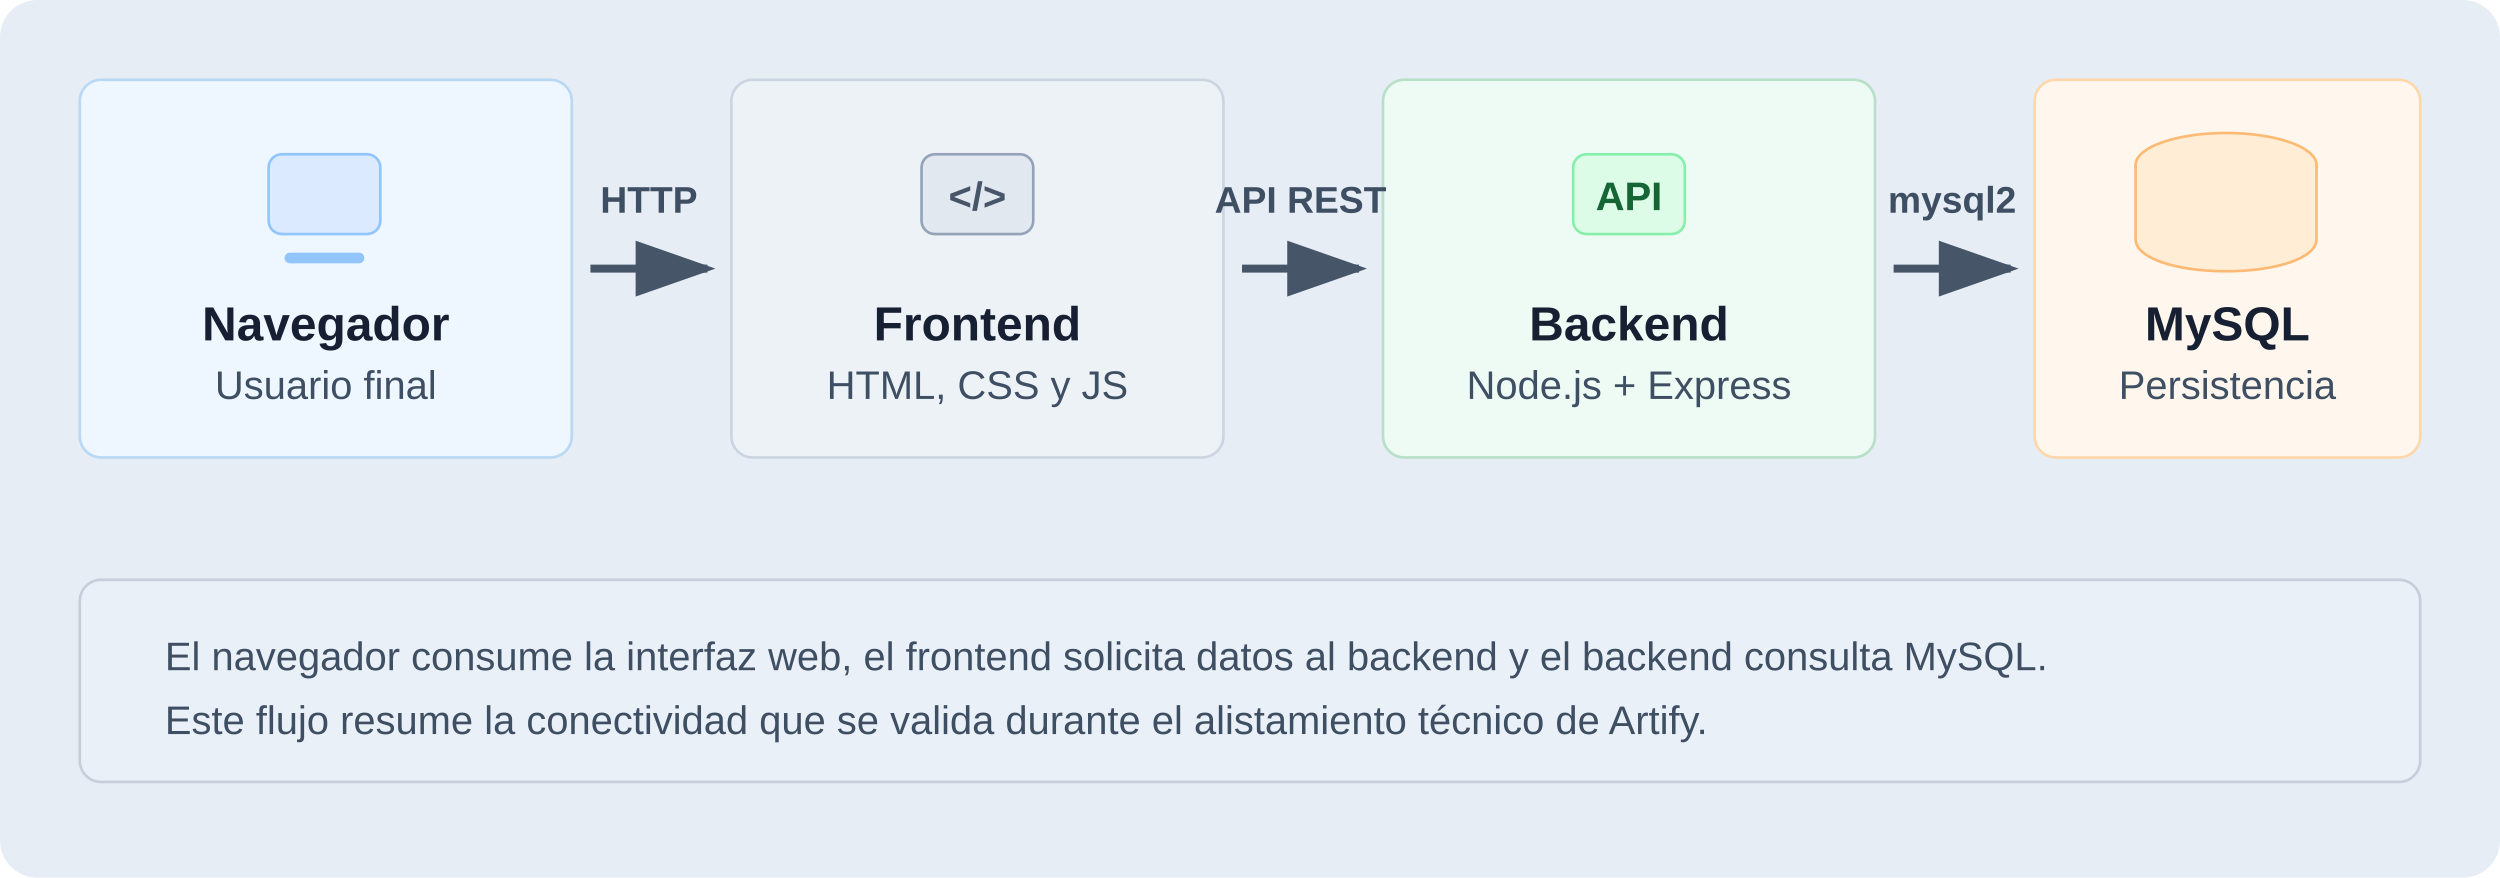
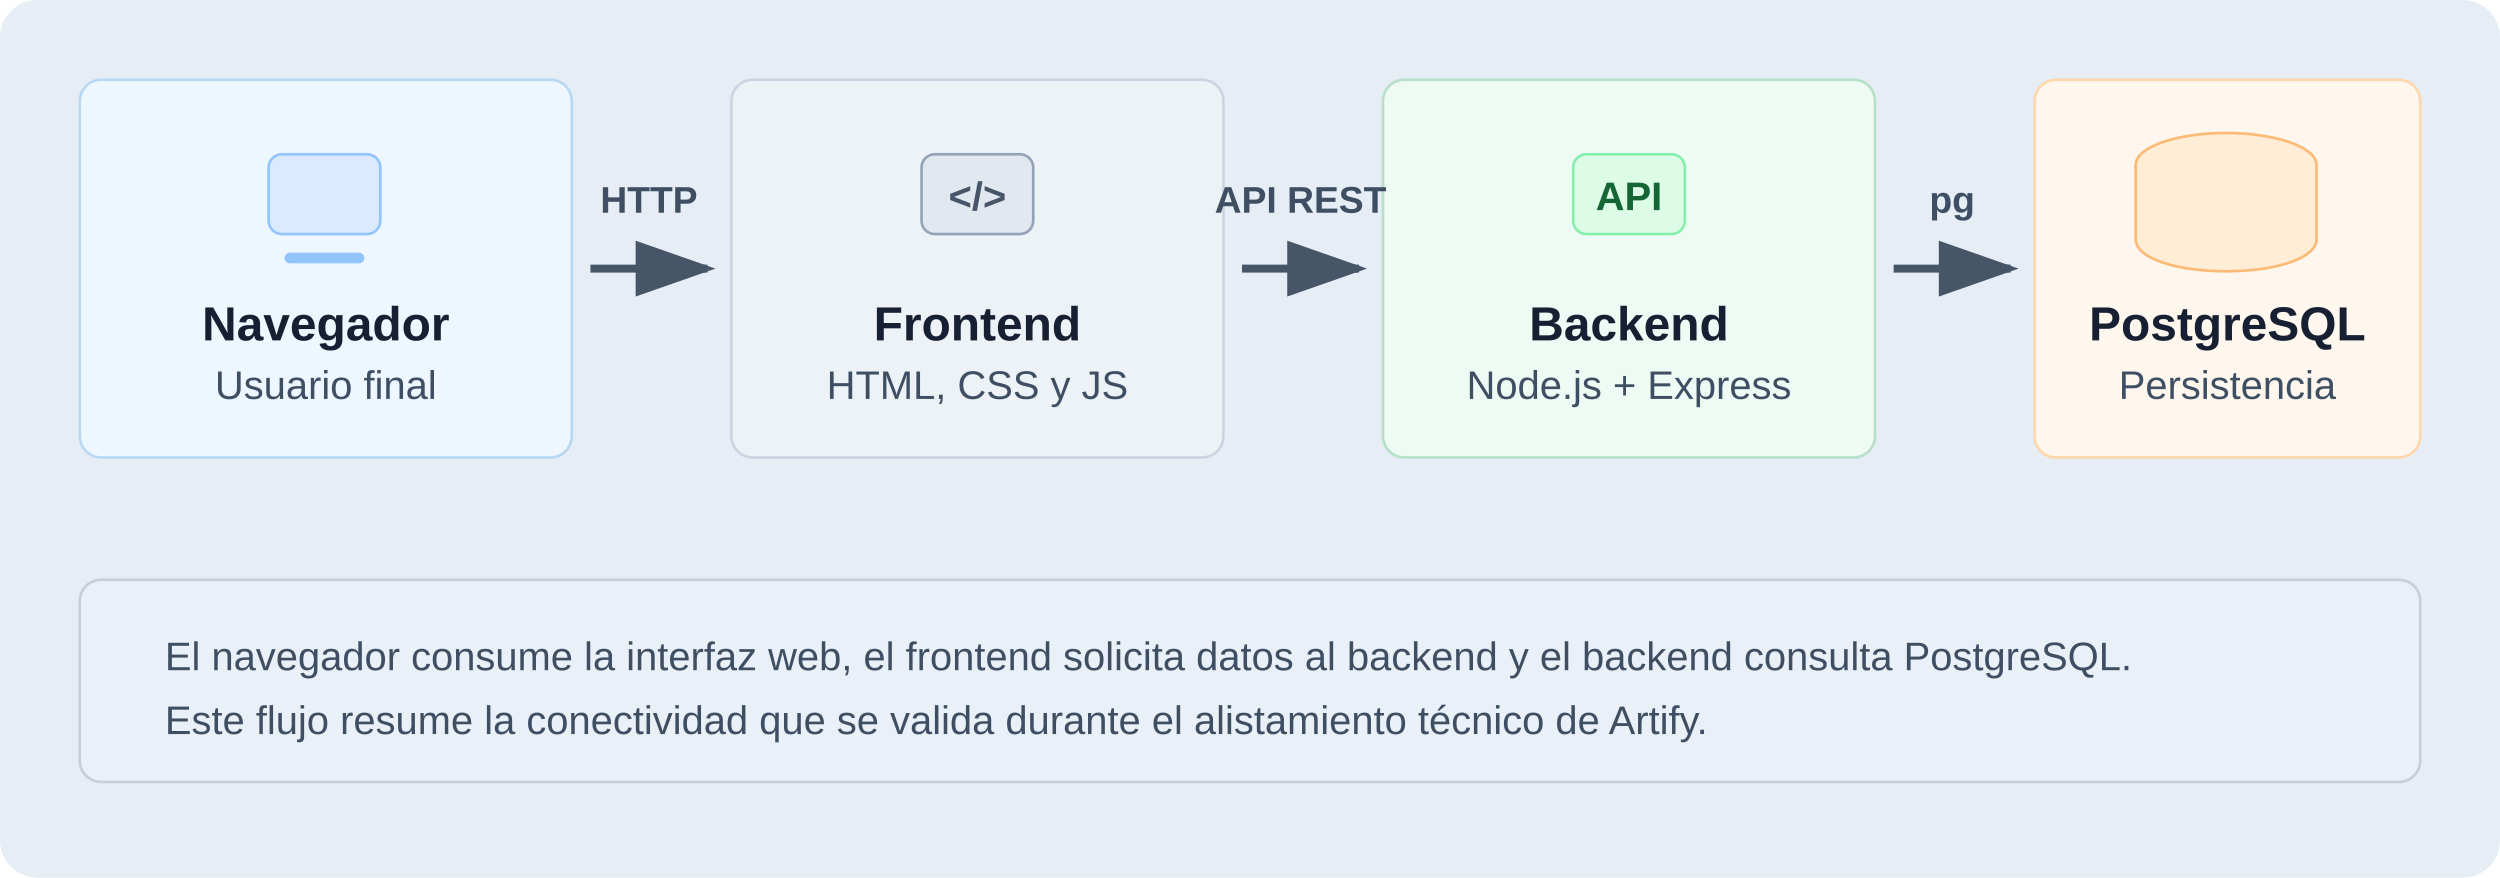
<svg xmlns="http://www.w3.org/2000/svg" width="940" height="330" viewBox="80 108 940 330" role="img" aria-labelledby="title desc">
  <defs>
    <marker id="arrow" markerWidth="11" markerHeight="11" refX="9" refY="3.5" orient="auto" markerUnits="strokeWidth">
      <path d="M0,0 L0,7 L10,3.5 z" fill="#475569" />
    </marker>
    <style>
      .card-title { font: 700 18px Arial, Helvetica, sans-serif; fill: #172033; text-anchor: middle; }
      .card-text { font: 400 15px Arial, Helvetica, sans-serif; fill: #3f4f63; text-anchor: middle; }
      .label { font: 700 14px Arial, Helvetica, sans-serif; fill: #3f4f63; text-anchor: middle; }
      .note { font: 400 15px Arial, Helvetica, sans-serif; fill: #3f4f63; }
    </style>
  </defs>
  <rect x="80" y="108" width="940" height="330" rx="14" ry="14" fill="#e6edf5" />
  <rect x="110" y="138" width="185" height="142" rx="8" fill="#eef6ff" stroke="#b8d8f4" />
  <rect x="181" y="166" width="42" height="30" rx="5" fill="#dbeafe" stroke="#93c5fd" />
  <line x1="189" y1="205" x2="215" y2="205" stroke="#93c5fd" stroke-width="4" stroke-linecap="round" />
  <text x="202.5" y="236" class="card-title">Navegador</text>
  <text x="202.5" y="258" class="card-text">Usuario final</text>
  <rect x="355" y="138" width="185" height="142" rx="8" fill="#edf2f7" stroke="#cbd5e1" />
  <rect x="426.5" y="166" width="42" height="30" rx="5" fill="#e2e8f0" stroke="#94a3b8" />
  <text x="447.5" y="187" text-anchor="middle" font-family="Arial, Helvetica, sans-serif" font-size="15" font-weight="700" fill="#475569">&lt;/&gt;</text>
  <text x="447.5" y="236" class="card-title">Frontend</text>
  <text x="447.5" y="258" class="card-text">HTML, CSS y JS</text>
  <rect x="600" y="138" width="185" height="142" rx="8" fill="#eefbf4" stroke="#b8dfc8" />
  <rect x="671.5" y="166" width="42" height="30" rx="5" fill="#dcfce7" stroke="#86efac" />
  <text x="692.5" y="187" text-anchor="middle" font-family="Arial, Helvetica, sans-serif" font-size="15" font-weight="700" fill="#166534">API</text>
  <text x="692.5" y="236" class="card-title">Backend</text>
  <text x="692.5" y="258" class="card-text">Node.js + Express</text>
  <rect x="845" y="138" width="145" height="142" rx="8" fill="#fff7ed" stroke="#fed7aa" />
  <ellipse cx="917" cy="170" rx="34" ry="12" fill="#ffedd5" stroke="#fdba74" />
  <path d="M883 170 V198 C883 205 898 210 917 210 C936 210 951 205 951 198 V170" fill="#ffedd5" stroke="#fdba74" />
-   <text x="917.5" y="236" class="card-title">MySQL</text>
+   <text x="917.5" y="236" class="card-title">PostgreSQL</text>
  <text x="917.5" y="258" class="card-text">Persistencia</text>
  <path d="M302 209 H346" stroke="#475569" stroke-width="3" marker-end="url(#arrow)" />
  <path d="M547 209 H591" stroke="#475569" stroke-width="3" marker-end="url(#arrow)" />
  <path d="M792 209 H836" stroke="#475569" stroke-width="3" marker-end="url(#arrow)" />
  <text x="324" y="188" class="label">HTTP</text>
  <text x="569" y="188" class="label">API REST</text>
-   <text x="814" y="188" class="label">mysql2</text>
+   <text x="814" y="188" class="label">pg</text>
  <rect x="110" y="326" width="880" height="76" rx="8" fill="#eaf0f7" stroke="#c5ceda" />
-   <text x="142" y="360" class="note">El navegador consume la interfaz web, el frontend solicita datos al backend y el backend consulta MySQL.</text>
+   <text x="142" y="360" class="note">El navegador consume la interfaz web, el frontend solicita datos al backend y el backend consulta PostgreSQL.</text>
  <text x="142" y="384" class="note">Este flujo resume la conectividad que se valida durante el alistamiento técnico de Artify.</text>
</svg>
